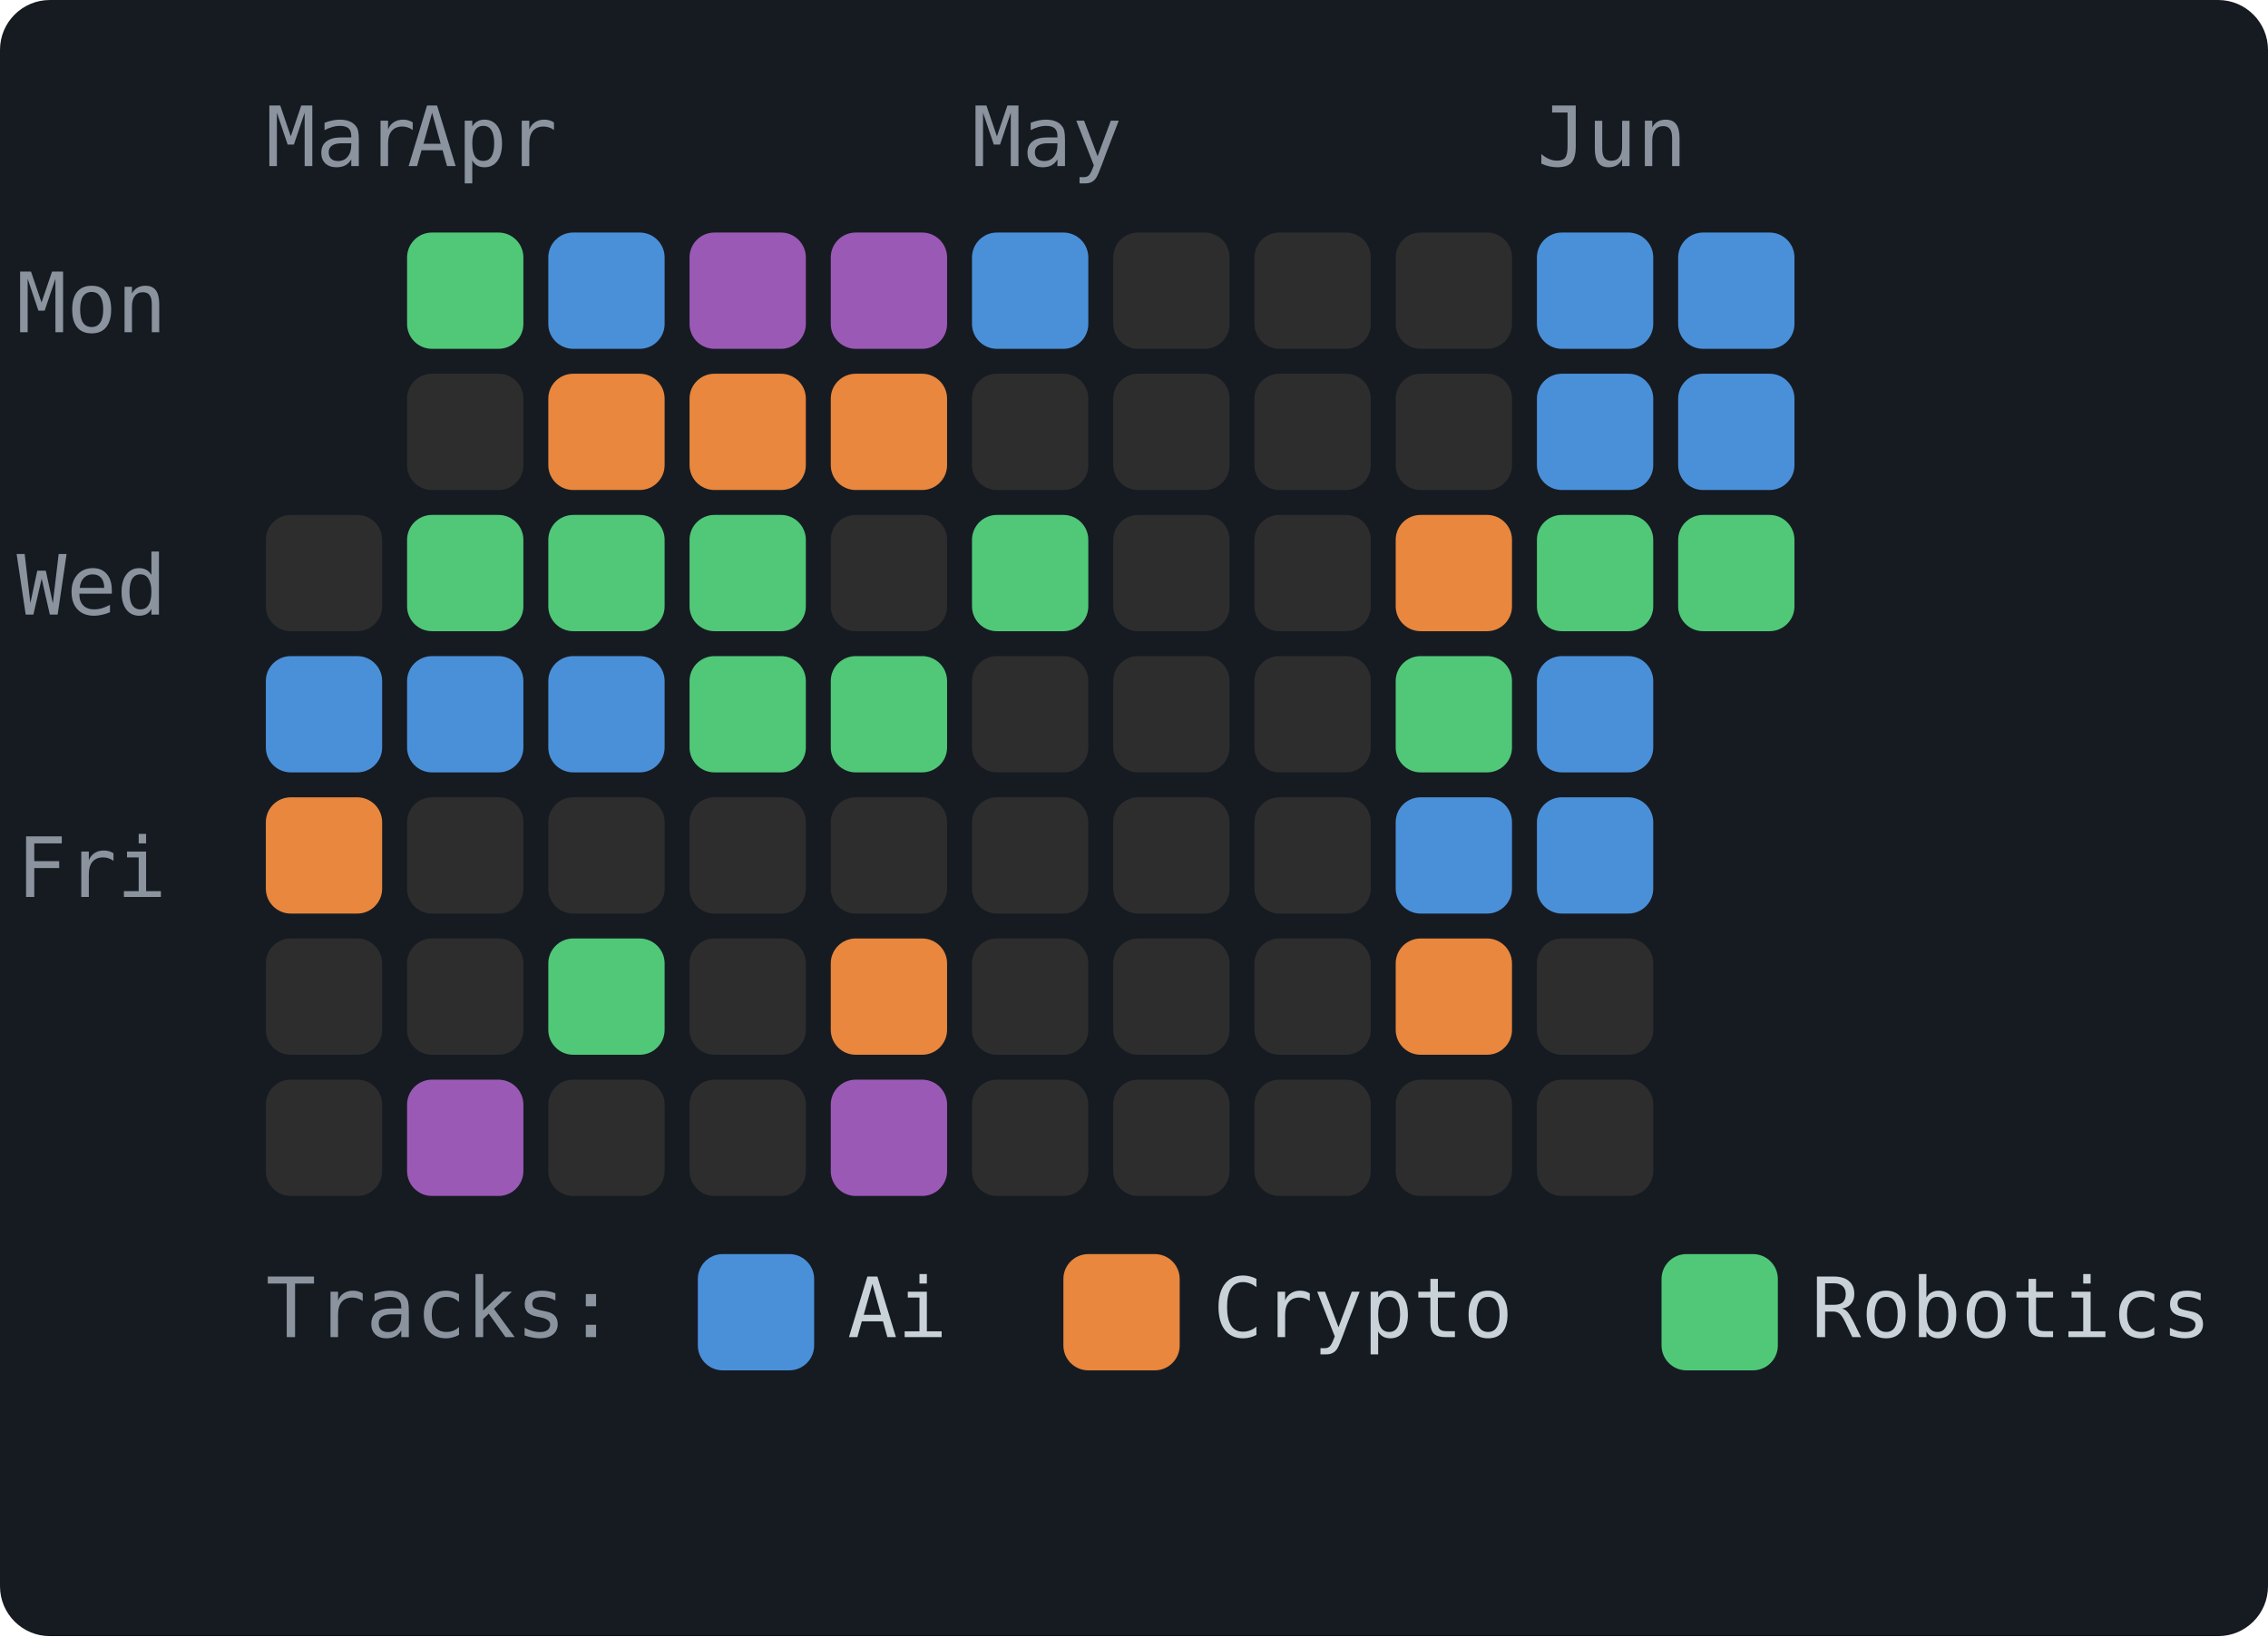
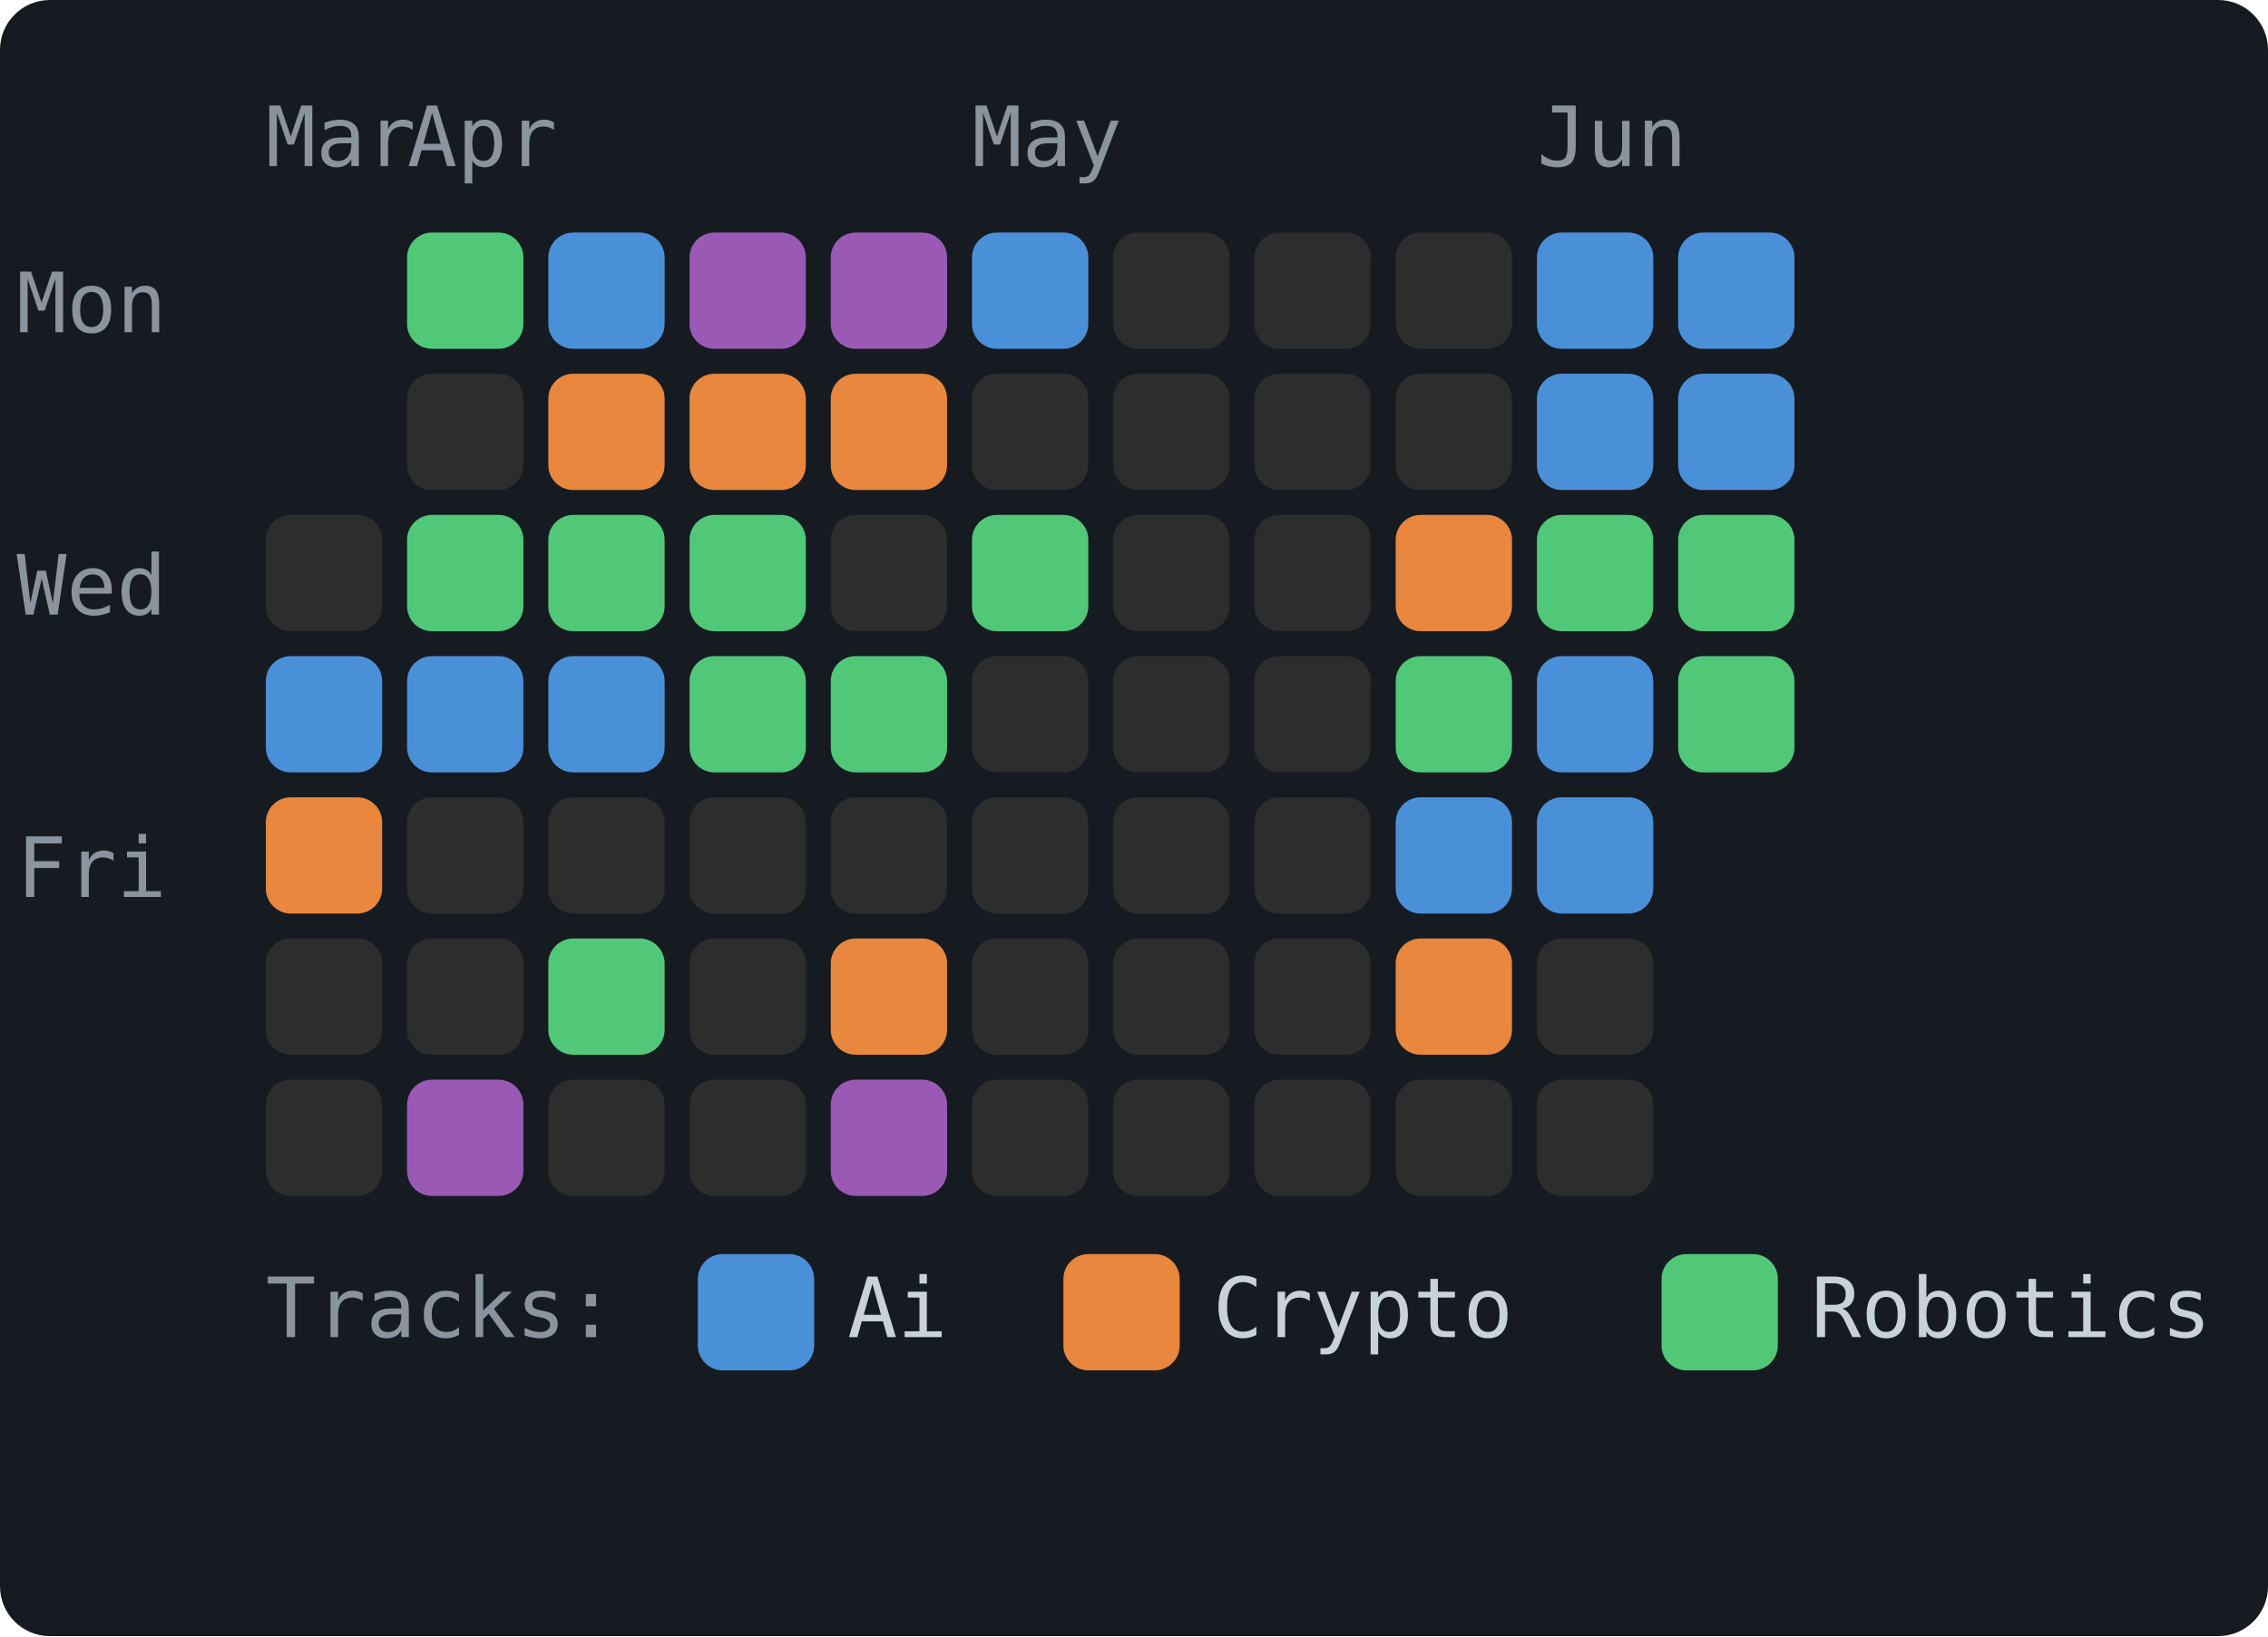
<svg xmlns="http://www.w3.org/2000/svg" width="273" height="197" viewBox="0 0 273 197">
  <rect width="273" height="197" fill="#161B22" rx="6" />
  <text x="2" y="40" fill="#8B949E" font-family="monospace" font-size="10">Mon</text>
  <text x="2" y="74" fill="#8B949E" font-family="monospace" font-size="10">Wed</text>
  <text x="2" y="108" fill="#8B949E" font-family="monospace" font-size="10">Fri</text>
  <text x="32" y="20" fill="#8B949E" font-family="monospace" font-size="10">Mar</text>
  <text x="49" y="20" fill="#8B949E" font-family="monospace" font-size="10">Apr</text>
  <text x="117" y="20" fill="#8B949E" font-family="monospace" font-size="10">May</text>
  <text x="185" y="20" fill="#8B949E" font-family="monospace" font-size="10">Jun</text>
  <rect x="32" y="62" width="14" height="14" rx="3" fill="#2D2D2D" />
  <rect x="32" y="79" width="14" height="14" rx="3" fill="#4A90D9" />
  <rect x="32" y="96" width="14" height="14" rx="3" fill="#E8873D" />
  <rect x="32" y="113" width="14" height="14" rx="3" fill="#2D2D2D" />
  <rect x="32" y="130" width="14" height="14" rx="3" fill="#2D2D2D" />
  <rect x="49" y="28" width="14" height="14" rx="3" fill="#50C878" />
  <rect x="49" y="45" width="14" height="14" rx="3" fill="#2D2D2D" />
  <rect x="49" y="62" width="14" height="14" rx="3" fill="#50C878" />
  <rect x="49" y="79" width="14" height="14" rx="3" fill="#4A90D9" />
  <rect x="49" y="96" width="14" height="14" rx="3" fill="#2D2D2D" />
  <rect x="49" y="113" width="14" height="14" rx="3" fill="#2D2D2D" />
  <rect x="49" y="130" width="14" height="14" rx="3" fill="#9B59B6" />
  <rect x="66" y="28" width="14" height="14" rx="3" fill="#4A90D9" />
  <rect x="66" y="45" width="14" height="14" rx="3" fill="#E8873D" />
  <rect x="66" y="62" width="14" height="14" rx="3" fill="#50C878" />
  <rect x="66" y="79" width="14" height="14" rx="3" fill="#4A90D9" />
  <rect x="66" y="96" width="14" height="14" rx="3" fill="#2D2D2D" />
  <rect x="66" y="113" width="14" height="14" rx="3" fill="#50C878" />
  <rect x="66" y="130" width="14" height="14" rx="3" fill="#2D2D2D" />
  <rect x="83" y="28" width="14" height="14" rx="3" fill="#9B59B6" />
  <rect x="83" y="45" width="14" height="14" rx="3" fill="#E8873D" />
  <rect x="83" y="62" width="14" height="14" rx="3" fill="#50C878" />
  <rect x="83" y="79" width="14" height="14" rx="3" fill="#50C878" />
  <rect x="83" y="96" width="14" height="14" rx="3" fill="#2D2D2D" />
  <rect x="83" y="113" width="14" height="14" rx="3" fill="#2D2D2D" />
  <rect x="83" y="130" width="14" height="14" rx="3" fill="#2D2D2D" />
  <rect x="100" y="28" width="14" height="14" rx="3" fill="#9B59B6" />
  <rect x="100" y="45" width="14" height="14" rx="3" fill="#E8873D" />
  <rect x="100" y="62" width="14" height="14" rx="3" fill="#2D2D2D" />
  <rect x="100" y="79" width="14" height="14" rx="3" fill="#50C878" />
  <rect x="100" y="96" width="14" height="14" rx="3" fill="#2D2D2D" />
  <rect x="100" y="113" width="14" height="14" rx="3" fill="#E8873D" />
  <rect x="100" y="130" width="14" height="14" rx="3" fill="#9B59B6" />
  <rect x="117" y="28" width="14" height="14" rx="3" fill="#4A90D9" />
  <rect x="117" y="45" width="14" height="14" rx="3" fill="#2D2D2D" />
  <rect x="117" y="62" width="14" height="14" rx="3" fill="#50C878" />
  <rect x="117" y="79" width="14" height="14" rx="3" fill="#2D2D2D" />
  <rect x="117" y="96" width="14" height="14" rx="3" fill="#2D2D2D" />
  <rect x="117" y="113" width="14" height="14" rx="3" fill="#2D2D2D" />
  <rect x="117" y="130" width="14" height="14" rx="3" fill="#2D2D2D" />
  <rect x="134" y="28" width="14" height="14" rx="3" fill="#2D2D2D" />
  <rect x="134" y="45" width="14" height="14" rx="3" fill="#2D2D2D" />
  <rect x="134" y="62" width="14" height="14" rx="3" fill="#2D2D2D" />
  <rect x="134" y="79" width="14" height="14" rx="3" fill="#2D2D2D" />
  <rect x="134" y="96" width="14" height="14" rx="3" fill="#2D2D2D" />
  <rect x="134" y="113" width="14" height="14" rx="3" fill="#2D2D2D" />
  <rect x="134" y="130" width="14" height="14" rx="3" fill="#2D2D2D" />
  <rect x="151" y="28" width="14" height="14" rx="3" fill="#2D2D2D" />
  <rect x="151" y="45" width="14" height="14" rx="3" fill="#2D2D2D" />
  <rect x="151" y="62" width="14" height="14" rx="3" fill="#2D2D2D" />
  <rect x="151" y="79" width="14" height="14" rx="3" fill="#2D2D2D" />
  <rect x="151" y="96" width="14" height="14" rx="3" fill="#2D2D2D" />
  <rect x="151" y="113" width="14" height="14" rx="3" fill="#2D2D2D" />
  <rect x="151" y="130" width="14" height="14" rx="3" fill="#2D2D2D" />
  <rect x="168" y="28" width="14" height="14" rx="3" fill="#2D2D2D" />
  <rect x="168" y="45" width="14" height="14" rx="3" fill="#2D2D2D" />
  <rect x="168" y="62" width="14" height="14" rx="3" fill="#E8873D" />
  <rect x="168" y="79" width="14" height="14" rx="3" fill="#50C878" />
  <rect x="168" y="96" width="14" height="14" rx="3" fill="#4A90D9" />
  <rect x="168" y="113" width="14" height="14" rx="3" fill="#E8873D" />
  <rect x="168" y="130" width="14" height="14" rx="3" fill="#2D2D2D" />
  <rect x="185" y="28" width="14" height="14" rx="3" fill="#4A90D9" />
  <rect x="185" y="45" width="14" height="14" rx="3" fill="#4A90D9" />
  <rect x="185" y="62" width="14" height="14" rx="3" fill="#50C878" />
  <rect x="185" y="79" width="14" height="14" rx="3" fill="#4A90D9" />
  <rect x="185" y="96" width="14" height="14" rx="3" fill="#4A90D9" />
  <rect x="185" y="113" width="14" height="14" rx="3" fill="#2D2D2D" />
  <rect x="185" y="130" width="14" height="14" rx="3" fill="#2D2D2D" />
  <rect x="202" y="28" width="14" height="14" rx="3" fill="#4A90D9" />
  <rect x="202" y="45" width="14" height="14" rx="3" fill="#4A90D9" />
  <rect x="202" y="62" width="14" height="14" rx="3" fill="#50C878" />
+   <rect x="202" y="79" width="14" height="14" rx="3" fill="#50C878" />
  <text x="32" y="161" fill="#8B949E" font-family="monospace" font-size="10">Tracks:</text>
  <rect x="84" y="151" width="14" height="14" rx="3" fill="#4A90D9" />
  <text x="102" y="161" fill="#C9D1D9" font-family="monospace" font-size="10">Ai</text>
  <rect x="128" y="151" width="14" height="14" rx="3" fill="#E8873D" />
  <text x="146" y="161" fill="#C9D1D9" font-family="monospace" font-size="10">Crypto</text>
  <rect x="200" y="151" width="14" height="14" rx="3" fill="#50C878" />
  <text x="218" y="161" fill="#C9D1D9" font-family="monospace" font-size="10">Robotics</text>
  <rect x="286" y="151" width="14" height="14" rx="3" fill="#9B59B6" />
  <text x="304" y="161" fill="#C9D1D9" font-family="monospace" font-size="10">Integration</text>
  <rect x="393" y="151" width="14" height="14" rx="3" fill="#2D2D2D" />
  <text x="411" y="161" fill="#C9D1D9" font-family="monospace" font-size="10">No activity</text>
</svg>
